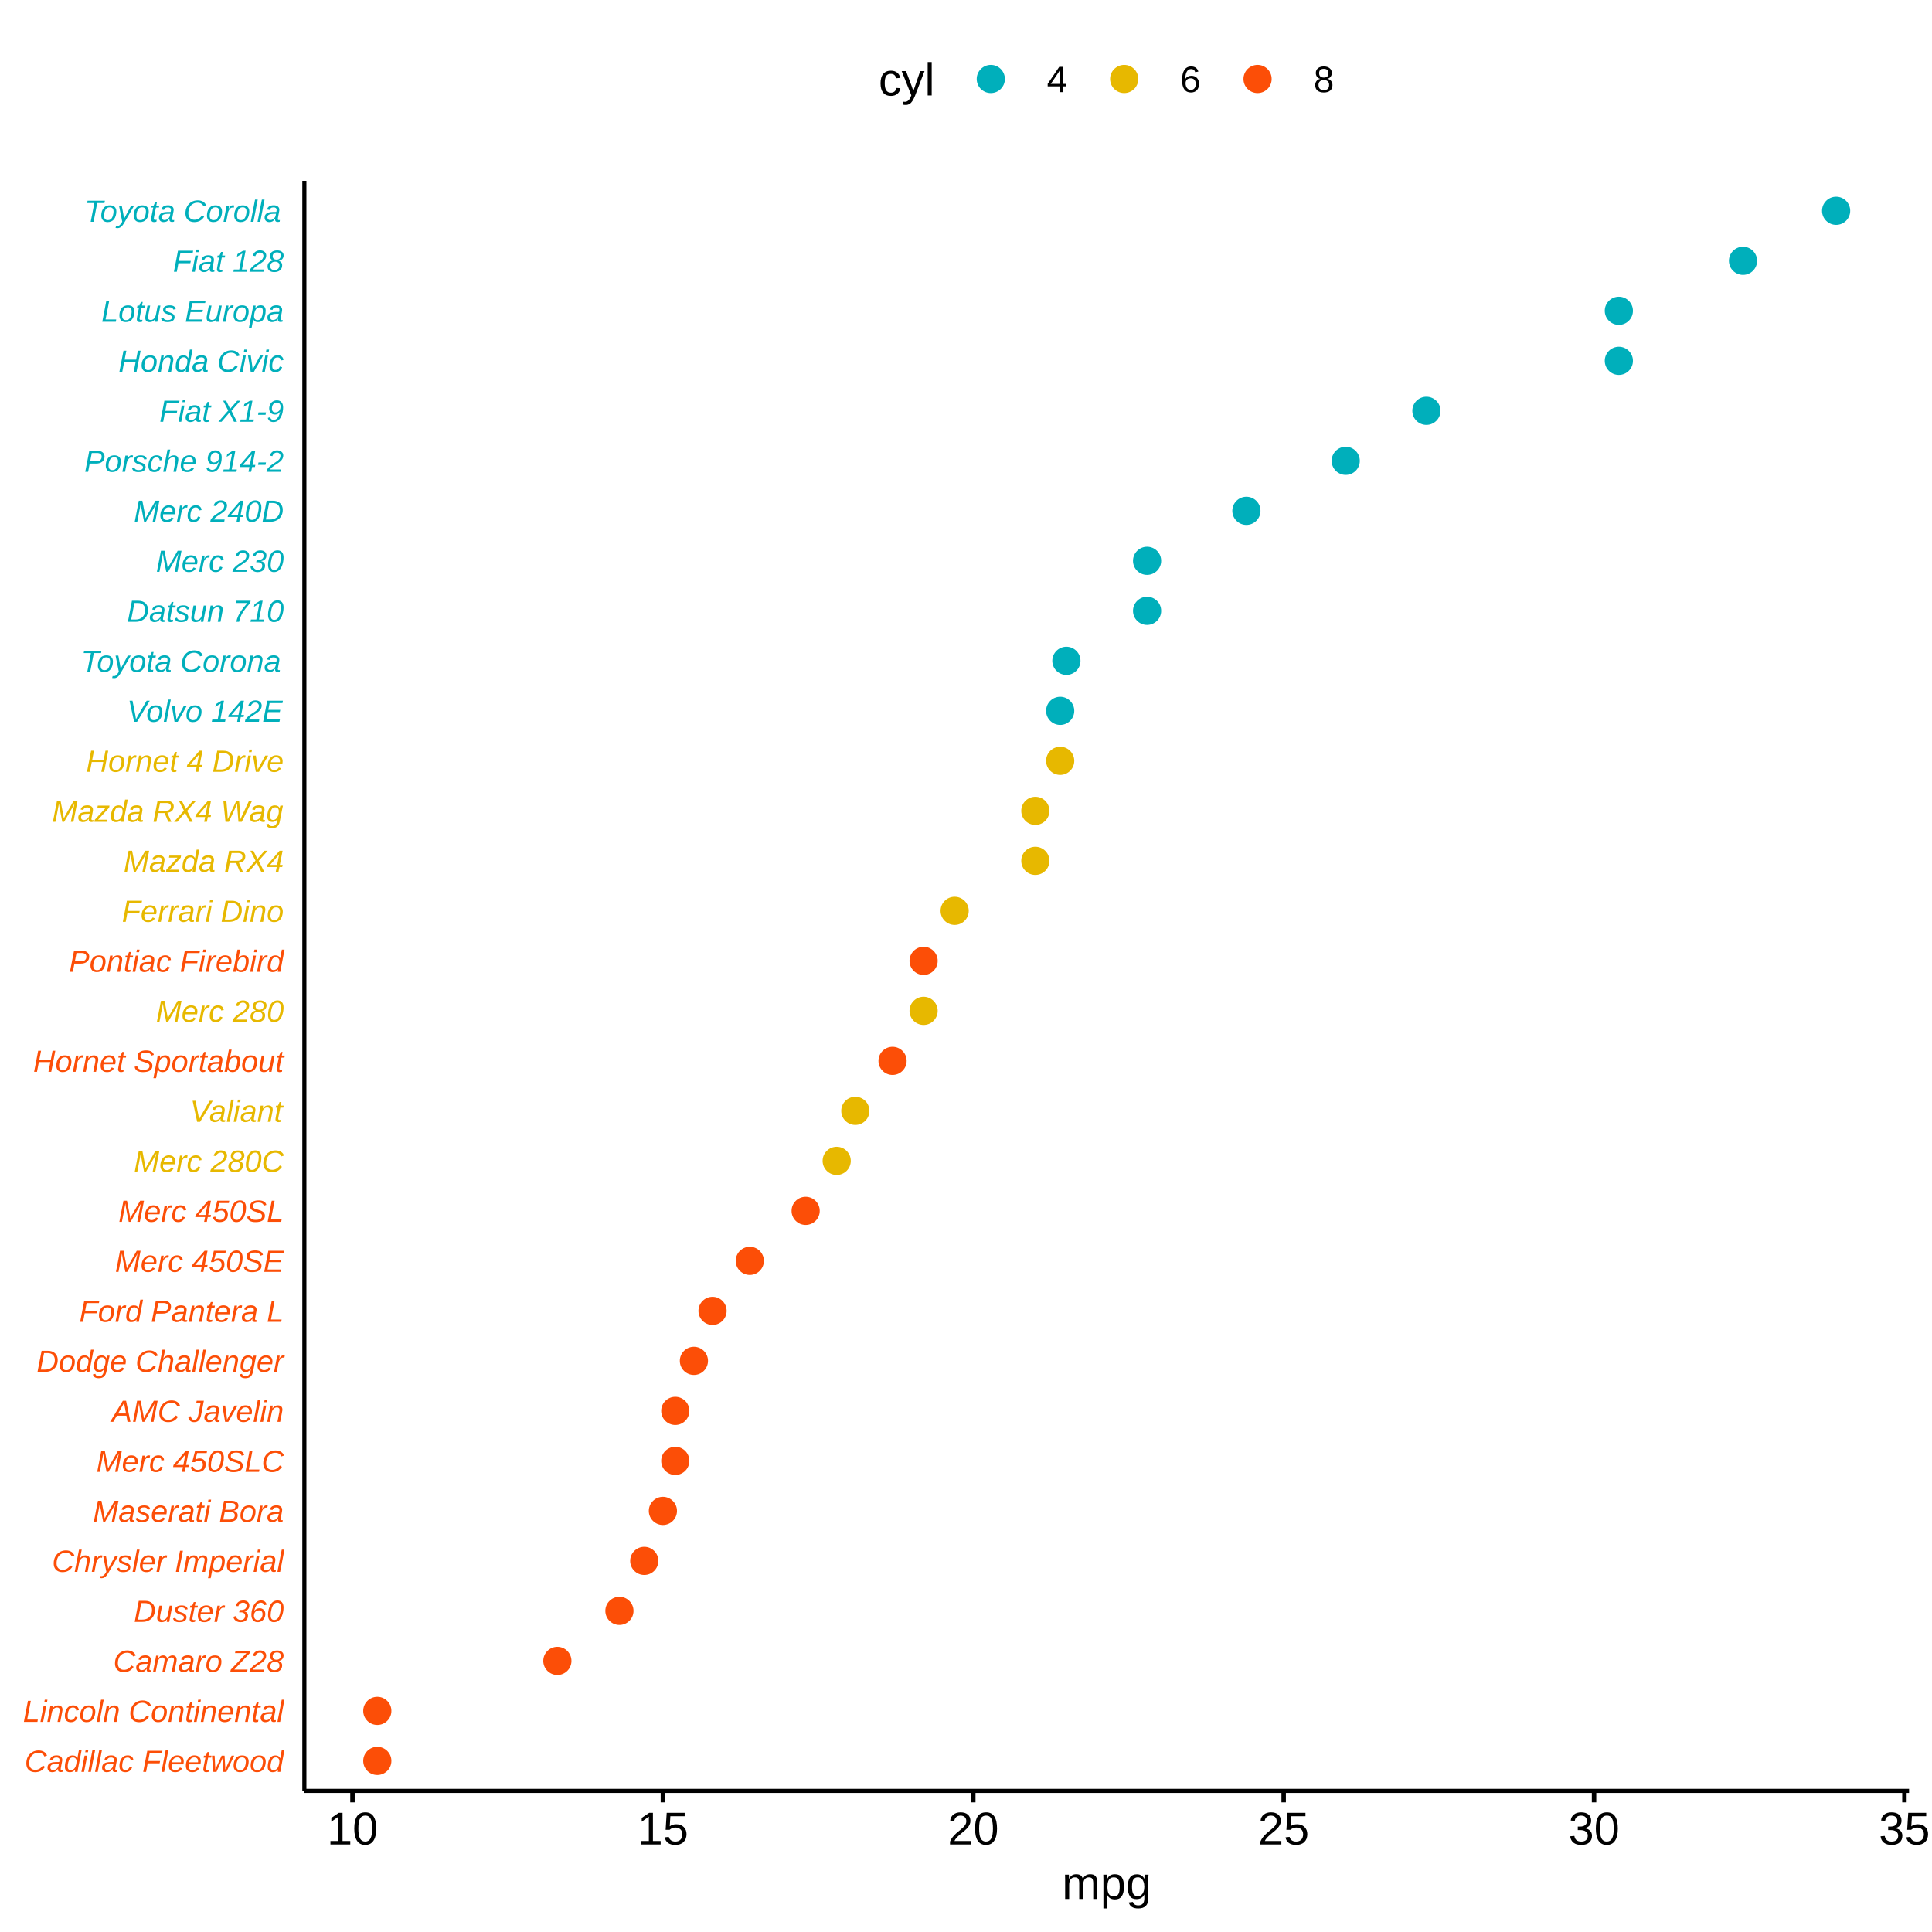
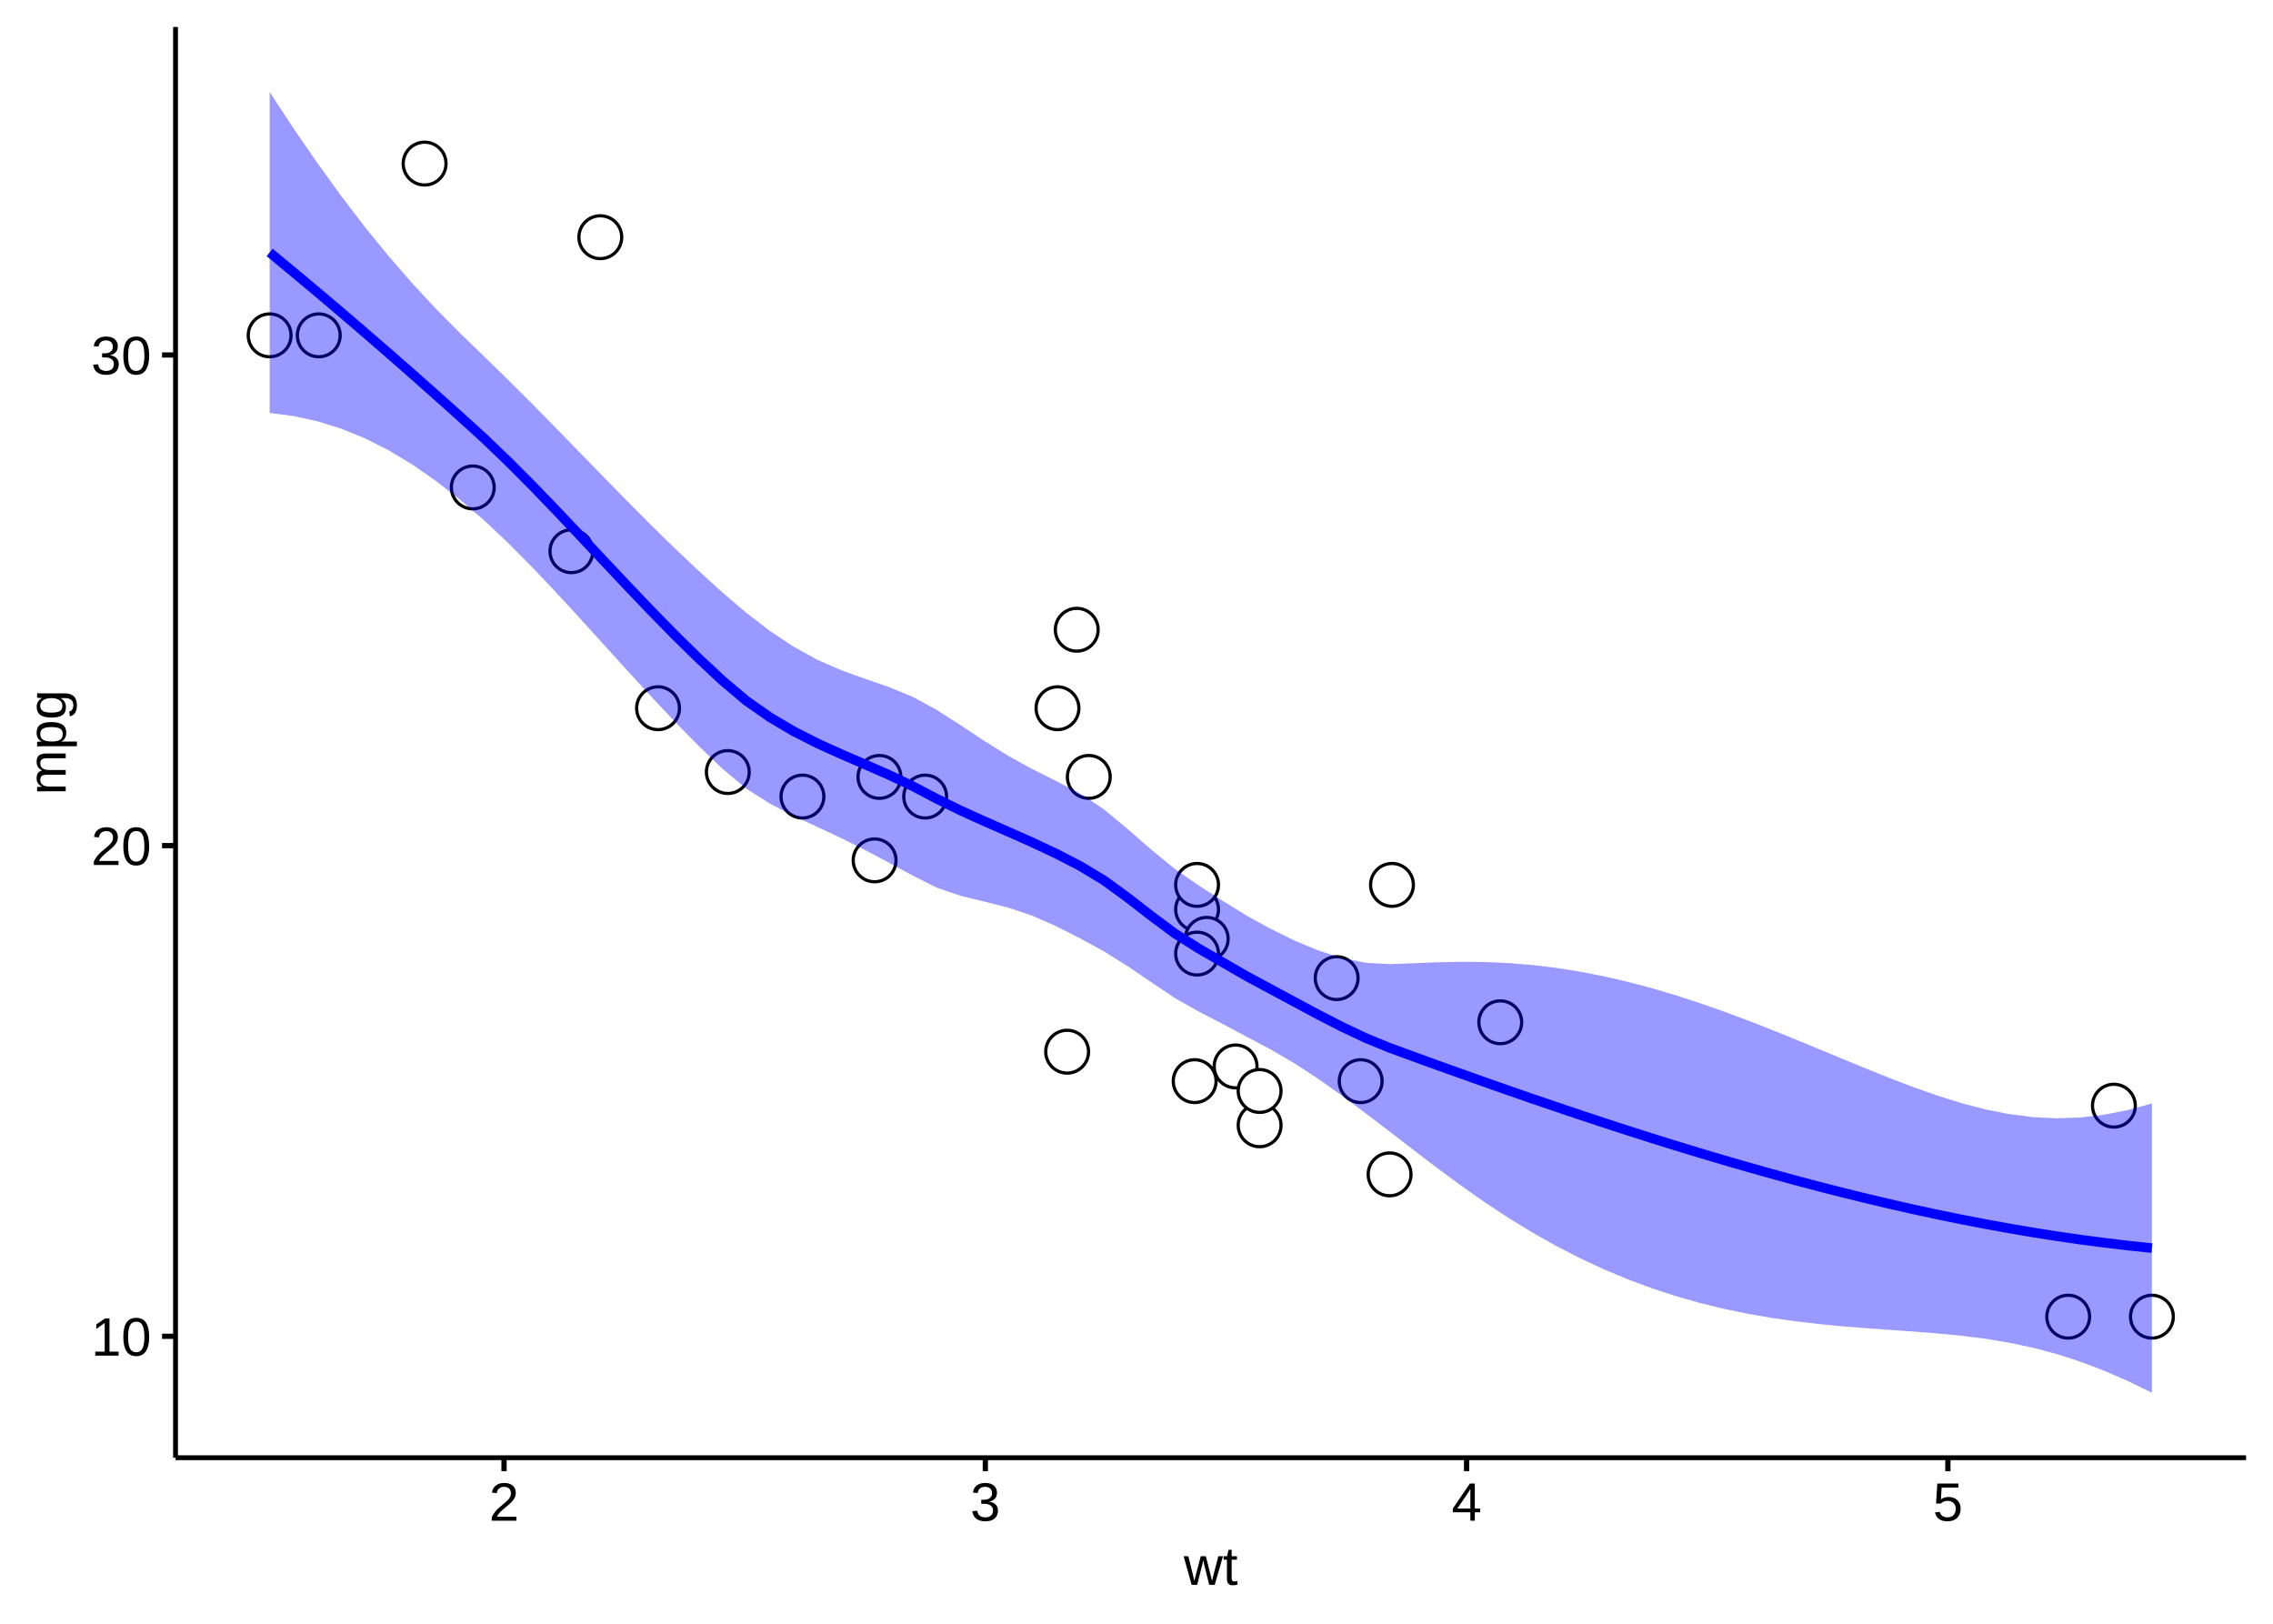
- <svg xmlns="http://www.w3.org/2000/svg" viewBox="0 0 504.00 504.00">
+ <svg xmlns="http://www.w3.org/2000/svg" viewBox="0 0 504.00 360.00">
  <defs>
    <style type="text/css">
    line, polyline, polygon, path, rect, circle {
      fill: none;
      stroke: #000000;
      stroke-linecap: round;
      stroke-linejoin: round;
      stroke-miterlimit: 10.00;
    }
  </style>
  </defs>
  <rect width="100%" height="100%" style="stroke: none; fill: #FFFFFF;" />
-   <rect x="0.00" y="0.00" width="504.00" height="504.00" style="stroke-width: 1.16; stroke: #FFFFFF; fill: #FFFFFF;" />
+   <rect x="0.00" y="0.00" width="504.00" height="360.00" style="stroke-width: 1.16; stroke: #FFFFFF; fill: #FFFFFF;" />
  <defs>
-     <clipPath id="cpNzkuNDB8NDk4LjAyfDQ2Ny4xOXw0Ny4xNw==">
-       <rect x="79.40" y="47.17" width="418.62" height="420.03" />
+     <clipPath id="cpMzguOTJ8NDk4LjAyfDMyMy4xOXw1Ljk4">
+       <rect x="38.92" y="5.98" width="459.10" height="317.22" />
    </clipPath>
  </defs>
-   <rect x="79.40" y="47.17" width="418.62" height="420.03" style="stroke-width: 1.16; stroke: none; fill: #FFFFFF;" clip-path="url(#cpNzkuNDB8NDk4LjAyfDQ2Ny4xOXw0Ny4xNw==)" />
-   <circle cx="98.43" cy="459.37" r="2.49pt" style="stroke-width: 0.71; stroke: #FC4E07; fill: #FC4E07;" clip-path="url(#cpNzkuNDB8NDk4LjAyfDQ2Ny4xOXw0Ny4xNw==)" />
-   <circle cx="98.43" cy="446.32" r="2.49pt" style="stroke-width: 0.71; stroke: #FC4E07; fill: #FC4E07;" clip-path="url(#cpNzkuNDB8NDk4LjAyfDQ2Ny4xOXw0Ny4xNw==)" />
-   <circle cx="145.40" cy="433.28" r="2.49pt" style="stroke-width: 0.71; stroke: #FC4E07; fill: #FC4E07;" clip-path="url(#cpNzkuNDB8NDk4LjAyfDQ2Ny4xOXw0Ny4xNw==)" />
-   <circle cx="161.59" cy="420.23" r="2.49pt" style="stroke-width: 0.71; stroke: #FC4E07; fill: #FC4E07;" clip-path="url(#cpNzkuNDB8NDk4LjAyfDQ2Ny4xOXw0Ny4xNw==)" />
-   <circle cx="168.07" cy="407.19" r="2.49pt" style="stroke-width: 0.71; stroke: #FC4E07; fill: #FC4E07;" clip-path="url(#cpNzkuNDB8NDk4LjAyfDQ2Ny4xOXw0Ny4xNw==)" />
-   <circle cx="172.93" cy="394.15" r="2.49pt" style="stroke-width: 0.71; stroke: #FC4E07; fill: #FC4E07;" clip-path="url(#cpNzkuNDB8NDk4LjAyfDQ2Ny4xOXw0Ny4xNw==)" />
-   <circle cx="176.16" cy="381.10" r="2.49pt" style="stroke-width: 0.71; stroke: #FC4E07; fill: #FC4E07;" clip-path="url(#cpNzkuNDB8NDk4LjAyfDQ2Ny4xOXw0Ny4xNw==)" />
-   <circle cx="176.16" cy="368.06" r="2.49pt" style="stroke-width: 0.71; stroke: #FC4E07; fill: #FC4E07;" clip-path="url(#cpNzkuNDB8NDk4LjAyfDQ2Ny4xOXw0Ny4xNw==)" />
-   <circle cx="181.02" cy="355.01" r="2.49pt" style="stroke-width: 0.71; stroke: #FC4E07; fill: #FC4E07;" clip-path="url(#cpNzkuNDB8NDk4LjAyfDQ2Ny4xOXw0Ny4xNw==)" />
-   <circle cx="185.88" cy="341.97" r="2.49pt" style="stroke-width: 0.71; stroke: #FC4E07; fill: #FC4E07;" clip-path="url(#cpNzkuNDB8NDk4LjAyfDQ2Ny4xOXw0Ny4xNw==)" />
-   <circle cx="195.60" cy="328.92" r="2.49pt" style="stroke-width: 0.71; stroke: #FC4E07; fill: #FC4E07;" clip-path="url(#cpNzkuNDB8NDk4LjAyfDQ2Ny4xOXw0Ny4xNw==)" />
-   <circle cx="210.17" cy="315.88" r="2.49pt" style="stroke-width: 0.71; stroke: #FC4E07; fill: #FC4E07;" clip-path="url(#cpNzkuNDB8NDk4LjAyfDQ2Ny4xOXw0Ny4xNw==)" />
-   <circle cx="218.27" cy="302.84" r="2.49pt" style="stroke-width: 0.71; stroke: #E7B800; fill: #E7B800;" clip-path="url(#cpNzkuNDB8NDk4LjAyfDQ2Ny4xOXw0Ny4xNw==)" />
-   <circle cx="223.13" cy="289.79" r="2.49pt" style="stroke-width: 0.71; stroke: #E7B800; fill: #E7B800;" clip-path="url(#cpNzkuNDB8NDk4LjAyfDQ2Ny4xOXw0Ny4xNw==)" />
-   <circle cx="232.84" cy="276.75" r="2.49pt" style="stroke-width: 0.71; stroke: #FC4E07; fill: #FC4E07;" clip-path="url(#cpNzkuNDB8NDk4LjAyfDQ2Ny4xOXw0Ny4xNw==)" />
-   <circle cx="240.94" cy="263.70" r="2.49pt" style="stroke-width: 0.71; stroke: #E7B800; fill: #E7B800;" clip-path="url(#cpNzkuNDB8NDk4LjAyfDQ2Ny4xOXw0Ny4xNw==)" />
-   <circle cx="240.94" cy="250.66" r="2.49pt" style="stroke-width: 0.71; stroke: #FC4E07; fill: #FC4E07;" clip-path="url(#cpNzkuNDB8NDk4LjAyfDQ2Ny4xOXw0Ny4xNw==)" />
-   <circle cx="249.04" cy="237.61" r="2.49pt" style="stroke-width: 0.71; stroke: #E7B800; fill: #E7B800;" clip-path="url(#cpNzkuNDB8NDk4LjAyfDQ2Ny4xOXw0Ny4xNw==)" />
-   <circle cx="270.09" cy="224.57" r="2.49pt" style="stroke-width: 0.71; stroke: #E7B800; fill: #E7B800;" clip-path="url(#cpNzkuNDB8NDk4LjAyfDQ2Ny4xOXw0Ny4xNw==)" />
-   <circle cx="270.09" cy="211.53" r="2.49pt" style="stroke-width: 0.71; stroke: #E7B800; fill: #E7B800;" clip-path="url(#cpNzkuNDB8NDk4LjAyfDQ2Ny4xOXw0Ny4xNw==)" />
-   <circle cx="276.57" cy="198.48" r="2.49pt" style="stroke-width: 0.71; stroke: #E7B800; fill: #E7B800;" clip-path="url(#cpNzkuNDB8NDk4LjAyfDQ2Ny4xOXw0Ny4xNw==)" />
-   <circle cx="276.57" cy="185.44" r="2.49pt" style="stroke-width: 0.71; stroke: #00AFBB; fill: #00AFBB;" clip-path="url(#cpNzkuNDB8NDk4LjAyfDQ2Ny4xOXw0Ny4xNw==)" />
-   <circle cx="278.19" cy="172.39" r="2.49pt" style="stroke-width: 0.71; stroke: #00AFBB; fill: #00AFBB;" clip-path="url(#cpNzkuNDB8NDk4LjAyfDQ2Ny4xOXw0Ny4xNw==)" />
-   <circle cx="299.24" cy="159.35" r="2.49pt" style="stroke-width: 0.71; stroke: #00AFBB; fill: #00AFBB;" clip-path="url(#cpNzkuNDB8NDk4LjAyfDQ2Ny4xOXw0Ny4xNw==)" />
-   <circle cx="299.24" cy="146.30" r="2.49pt" style="stroke-width: 0.71; stroke: #00AFBB; fill: #00AFBB;" clip-path="url(#cpNzkuNDB8NDk4LjAyfDQ2Ny4xOXw0Ny4xNw==)" />
-   <circle cx="325.15" cy="133.26" r="2.49pt" style="stroke-width: 0.71; stroke: #00AFBB; fill: #00AFBB;" clip-path="url(#cpNzkuNDB8NDk4LjAyfDQ2Ny4xOXw0Ny4xNw==)" />
-   <circle cx="351.06" cy="120.22" r="2.49pt" style="stroke-width: 0.71; stroke: #00AFBB; fill: #00AFBB;" clip-path="url(#cpNzkuNDB8NDk4LjAyfDQ2Ny4xOXw0Ny4xNw==)" />
-   <circle cx="372.11" cy="107.17" r="2.49pt" style="stroke-width: 0.71; stroke: #00AFBB; fill: #00AFBB;" clip-path="url(#cpNzkuNDB8NDk4LjAyfDQ2Ny4xOXw0Ny4xNw==)" />
-   <circle cx="422.31" cy="94.13" r="2.49pt" style="stroke-width: 0.71; stroke: #00AFBB; fill: #00AFBB;" clip-path="url(#cpNzkuNDB8NDk4LjAyfDQ2Ny4xOXw0Ny4xNw==)" />
-   <circle cx="422.31" cy="81.08" r="2.49pt" style="stroke-width: 0.71; stroke: #00AFBB; fill: #00AFBB;" clip-path="url(#cpNzkuNDB8NDk4LjAyfDQ2Ny4xOXw0Ny4xNw==)" />
-   <circle cx="454.70" cy="68.04" r="2.49pt" style="stroke-width: 0.71; stroke: #00AFBB; fill: #00AFBB;" clip-path="url(#cpNzkuNDB8NDk4LjAyfDQ2Ny4xOXw0Ny4xNw==)" />
-   <circle cx="478.99" cy="54.99" r="2.49pt" style="stroke-width: 0.71; stroke: #00AFBB; fill: #00AFBB;" clip-path="url(#cpNzkuNDB8NDk4LjAyfDQ2Ny4xOXw0Ny4xNw==)" />
+   <rect x="38.92" y="5.98" width="459.10" height="317.22" style="stroke-width: 1.16; stroke: none; fill: #FFFFFF;" clip-path="url(#cpMzguOTJ8NDk4LjAyfDMyMy4xOXw1Ljk4)" />
+   <circle cx="177.93" cy="176.61" r="3.56pt" style="stroke-width: 0.71; fill: #FFFFFF;" clip-path="url(#cpMzguOTJ8NDk4LjAyfDMyMy4xOXw1Ljk4)" />
+   <circle cx="205.14" cy="176.61" r="3.56pt" style="stroke-width: 0.71; fill: #FFFFFF;" clip-path="url(#cpMzguOTJ8NDk4LjAyfDMyMy4xOXw1Ljk4)" />
+   <circle cx="145.91" cy="157.02" r="3.56pt" style="stroke-width: 0.71; fill: #FFFFFF;" clip-path="url(#cpMzguOTJ8NDk4LjAyfDMyMy4xOXw1Ljk4)" />
+   <circle cx="241.42" cy="172.25" r="3.56pt" style="stroke-width: 0.71; fill: #FFFFFF;" clip-path="url(#cpMzguOTJ8NDk4LjAyfDMyMy4xOXw1Ljk4)" />
+   <circle cx="265.43" cy="201.63" r="3.56pt" style="stroke-width: 0.71; fill: #FFFFFF;" clip-path="url(#cpMzguOTJ8NDk4LjAyfDMyMy4xOXw1Ljk4)" />
+   <circle cx="267.57" cy="208.15" r="3.56pt" style="stroke-width: 0.71; fill: #FFFFFF;" clip-path="url(#cpMzguOTJ8NDk4LjAyfDMyMy4xOXw1Ljk4)" />
+   <circle cx="279.30" cy="249.49" r="3.56pt" style="stroke-width: 0.71; fill: #FFFFFF;" clip-path="url(#cpMzguOTJ8NDk4LjAyfDMyMy4xOXw1Ljk4)" />
+   <circle cx="238.75" cy="139.62" r="3.56pt" style="stroke-width: 0.71; fill: #FFFFFF;" clip-path="url(#cpMzguOTJ8NDk4LjAyfDMyMy4xOXw1Ljk4)" />
+   <circle cx="234.48" cy="157.02" r="3.56pt" style="stroke-width: 0.71; fill: #FFFFFF;" clip-path="url(#cpMzguOTJ8NDk4LjAyfDMyMy4xOXw1Ljk4)" />
+   <circle cx="265.43" cy="196.19" r="3.56pt" style="stroke-width: 0.71; fill: #FFFFFF;" clip-path="url(#cpMzguOTJ8NDk4LjAyfDMyMy4xOXw1Ljk4)" />
+   <circle cx="265.43" cy="211.42" r="3.56pt" style="stroke-width: 0.71; fill: #FFFFFF;" clip-path="url(#cpMzguOTJ8NDk4LjAyfDMyMy4xOXw1Ljk4)" />
+   <circle cx="332.66" cy="226.65" r="3.56pt" style="stroke-width: 0.71; fill: #FFFFFF;" clip-path="url(#cpMzguOTJ8NDk4LjAyfDMyMy4xOXw1Ljk4)" />
+   <circle cx="296.38" cy="216.86" r="3.56pt" style="stroke-width: 0.71; fill: #FFFFFF;" clip-path="url(#cpMzguOTJ8NDk4LjAyfDMyMy4xOXw1Ljk4)" />
+   <circle cx="301.71" cy="239.70" r="3.56pt" style="stroke-width: 0.71; fill: #FFFFFF;" clip-path="url(#cpMzguOTJ8NDk4LjAyfDMyMy4xOXw1Ljk4)" />
+   <circle cx="458.59" cy="291.92" r="3.56pt" style="stroke-width: 0.71; fill: #FFFFFF;" clip-path="url(#cpMzguOTJ8NDk4LjAyfDMyMy4xOXw1Ljk4)" />
+   <circle cx="477.15" cy="291.92" r="3.56pt" style="stroke-width: 0.71; fill: #FFFFFF;" clip-path="url(#cpMzguOTJ8NDk4LjAyfDMyMy4xOXw1Ljk4)" />
+   <circle cx="468.72" cy="245.14" r="3.56pt" style="stroke-width: 0.71; fill: #FFFFFF;" clip-path="url(#cpMzguOTJ8NDk4LjAyfDMyMy4xOXw1Ljk4)" />
+   <circle cx="133.11" cy="52.59" r="3.56pt" style="stroke-width: 0.71; fill: #FFFFFF;" clip-path="url(#cpMzguOTJ8NDk4LjAyfDMyMy4xOXw1Ljk4)" />
+   <circle cx="70.68" cy="74.35" r="3.56pt" style="stroke-width: 0.71; fill: #FFFFFF;" clip-path="url(#cpMzguOTJ8NDk4LjAyfDMyMy4xOXw1Ljk4)" />
+   <circle cx="94.15" cy="36.27" r="3.56pt" style="stroke-width: 0.71; fill: #FFFFFF;" clip-path="url(#cpMzguOTJ8NDk4LjAyfDMyMy4xOXw1Ljk4)" />
+   <circle cx="161.38" cy="171.17" r="3.56pt" style="stroke-width: 0.71; fill: #FFFFFF;" clip-path="url(#cpMzguOTJ8NDk4LjAyfDMyMy4xOXw1Ljk4)" />
+   <circle cx="273.97" cy="236.44" r="3.56pt" style="stroke-width: 0.71; fill: #FFFFFF;" clip-path="url(#cpMzguOTJ8NDk4LjAyfDMyMy4xOXw1Ljk4)" />
+   <circle cx="264.90" cy="239.70" r="3.56pt" style="stroke-width: 0.71; fill: #FFFFFF;" clip-path="url(#cpMzguOTJ8NDk4LjAyfDMyMy4xOXw1Ljk4)" />
+   <circle cx="308.12" cy="260.37" r="3.56pt" style="stroke-width: 0.71; fill: #FFFFFF;" clip-path="url(#cpMzguOTJ8NDk4LjAyfDMyMy4xOXw1Ljk4)" />
+   <circle cx="308.65" cy="196.19" r="3.56pt" style="stroke-width: 0.71; fill: #FFFFFF;" clip-path="url(#cpMzguOTJ8NDk4LjAyfDMyMy4xOXw1Ljk4)" />
+   <circle cx="104.83" cy="108.07" r="3.56pt" style="stroke-width: 0.71; fill: #FFFFFF;" clip-path="url(#cpMzguOTJ8NDk4LjAyfDMyMy4xOXw1Ljk4)" />
+   <circle cx="126.70" cy="122.21" r="3.56pt" style="stroke-width: 0.71; fill: #FFFFFF;" clip-path="url(#cpMzguOTJ8NDk4LjAyfDMyMy4xOXw1Ljk4)" />
+   <circle cx="59.79" cy="74.35" r="3.56pt" style="stroke-width: 0.71; fill: #FFFFFF;" clip-path="url(#cpMzguOTJ8NDk4LjAyfDMyMy4xOXw1Ljk4)" />
+   <circle cx="236.62" cy="233.17" r="3.56pt" style="stroke-width: 0.71; fill: #FFFFFF;" clip-path="url(#cpMzguOTJ8NDk4LjAyfDMyMy4xOXw1Ljk4)" />
+   <circle cx="193.93" cy="190.75" r="3.56pt" style="stroke-width: 0.71; fill: #FFFFFF;" clip-path="url(#cpMzguOTJ8NDk4LjAyfDMyMy4xOXw1Ljk4)" />
+   <circle cx="279.30" cy="241.88" r="3.56pt" style="stroke-width: 0.71; fill: #FFFFFF;" clip-path="url(#cpMzguOTJ8NDk4LjAyfDMyMy4xOXw1Ljk4)" />
+   <circle cx="195.00" cy="172.25" r="3.56pt" style="stroke-width: 0.71; fill: #FFFFFF;" clip-path="url(#cpMzguOTJ8NDk4LjAyfDMyMy4xOXw1Ljk4)" />
+   <polygon points="59.79,20.40 65.07,28.44 70.36,36.12 75.64,43.43 80.92,50.34 86.21,56.83 91.49,62.90 96.77,68.58 102.06,73.92 107.34,79.02 112.62,84.18 117.91,89.45 123.19,94.81 128.47,100.24 133.75,105.67 139.04,111.06 144.32,116.37 149.60,121.54 154.89,126.54 160.17,131.33 165.45,135.84 170.74,139.90 176.02,143.41 181.30,146.31 186.59,148.62 191.87,150.52 197.15,152.34 202.43,154.52 207.72,157.41 213.00,160.79 218.28,164.28 223.57,167.58 228.85,170.49 234.13,173.14 239.42,175.91 244.70,179.38 249.98,183.76 255.27,188.37 260.55,192.69 265.83,196.35 271.11,199.72 276.40,202.99 281.68,205.89 286.96,208.50 292.25,210.71 297.53,212.40 302.81,213.45 308.10,213.76 313.38,213.56 318.66,213.35 323.95,213.24 329.23,213.29 334.51,213.52 339.79,213.95 345.08,214.59 350.36,215.43 355.64,216.46 360.93,217.68 366.21,219.08 371.49,220.64 376.78,222.36 382.06,224.20 387.34,226.17 392.63,228.23 397.91,230.36 403.19,232.54 408.47,234.73 413.76,236.91 419.04,239.03 424.32,241.05 429.61,242.91 434.89,244.57 440.17,245.95 445.46,247.00 450.74,247.68 456.02,247.94 461.31,247.76 466.59,247.14 471.87,246.10 477.15,244.65 477.15,308.78 471.87,306.22 466.59,303.92 461.31,301.91 456.02,300.20 450.74,298.80 445.46,297.68 440.17,296.81 434.89,296.15 429.61,295.64 424.32,295.22 419.04,294.85 413.76,294.47 408.47,294.05 403.19,293.54 397.91,292.92 392.63,292.16 387.34,291.24 382.06,290.14 376.78,288.84 371.49,287.33 366.21,285.60 360.93,283.63 355.64,281.42 350.36,278.96 345.08,276.24 339.79,273.27 334.51,270.04 329.23,266.57 323.95,262.86 318.66,258.96 313.38,254.93 308.10,250.86 302.81,246.83 297.53,242.89 292.25,239.16 286.96,235.71 281.68,232.63 276.40,229.85 271.11,227.02 265.83,224.29 260.55,221.31 255.27,217.77 249.98,214.18 244.70,210.88 239.42,208.00 234.13,205.32 228.85,203.01 223.57,201.23 218.28,199.90 213.00,198.61 207.72,196.81 202.43,194.15 197.15,191.30 191.87,188.49 186.59,185.85 181.30,183.37 176.02,180.91 170.74,178.20 165.45,174.83 160.17,170.42 154.89,165.35 149.60,159.97 144.32,154.36 139.04,148.60 133.75,142.78 128.47,136.96 123.19,131.23 117.91,125.65 112.62,120.33 107.34,115.36 102.06,110.84 96.77,106.72 91.49,103.04 86.21,99.85 80.92,97.18 75.64,95.03 70.36,93.39 65.07,92.24 59.79,91.55 " style="stroke-width: 2.13; stroke: none; fill: #0000FF; fill-opacity: 0.40;" clip-path="url(#cpMzguOTJ8NDk4LjAyfDMyMy4xOXw1Ljk4)" />
+   <polyline points="59.79,55.97 65.07,60.34 70.36,64.76 75.64,69.23 80.92,73.76 86.21,78.34 91.49,82.97 96.77,87.65 102.06,92.38 107.34,97.19 112.62,102.25 117.91,107.55 123.19,113.02 128.47,118.60 133.75,124.22 139.04,129.83 144.32,135.36 149.60,140.76 154.89,145.95 160.17,150.88 165.45,155.34 170.74,159.05 176.02,162.16 181.30,164.84 186.59,167.23 191.87,169.51 197.15,171.82 202.43,174.33 207.72,177.11 213.00,179.70 218.28,182.09 223.57,184.41 228.85,186.75 234.13,189.23 239.42,191.96 244.70,195.13 249.98,198.97 255.27,203.07 260.55,207.00 265.83,210.32 271.11,213.37 276.40,216.42 281.68,219.26 286.96,222.10 292.25,224.93 297.53,227.64 302.81,230.14 308.10,232.31 313.38,234.24 318.66,236.16 323.95,238.05 329.23,239.93 334.51,241.78 339.79,243.61 345.08,245.41 350.36,247.19 355.64,248.94 360.93,250.66 366.21,252.34 371.49,253.99 376.78,255.60 382.06,257.17 387.34,258.70 392.63,260.19 397.91,261.64 403.19,263.04 408.47,264.39 413.76,265.69 419.04,266.94 424.32,268.14 429.61,269.28 434.89,270.36 440.17,271.38 445.46,272.34 450.74,273.24 456.02,274.07 461.31,274.84 466.59,275.53 471.87,276.16 477.15,276.71 " style="stroke-width: 2.13; stroke: #0000FF; stroke-linecap: butt;" clip-path="url(#cpMzguOTJ8NDk4LjAyfDMyMy4xOXw1Ljk4)" />
  <defs>
-     <clipPath id="cpMC4wMHw1MDQuMDB8NTA0LjAwfDAuMDA=">
-       <rect x="0.00" y="0.00" width="504.00" height="504.00" />
+     <clipPath id="cpMC4wMHw1MDQuMDB8MzYwLjAwfDAuMDA=">
+       <rect x="0.00" y="0.00" width="504.00" height="360.00" />
    </clipPath>
  </defs>
-   <polyline points="79.40,467.19 79.40,47.17 " style="stroke-width: 1.07; stroke-linecap: butt;" clip-path="url(#cpMC4wMHw1MDQuMDB8NTA0LjAwfDAuMDA=)" />
-   <g clip-path="url(#cpMC4wMHw1MDQuMDB8NTA0LjAwfDAuMDA=)">
-     <text x="6.43" y="462.23" style="font-size: 8.00px; font-style: italic; fill: #FC4E07; font-family: Arial;" textLength="67.59px" lengthAdjust="spacingAndGlyphs">Cadillac Fleetwood</text>
+   <polyline points="38.92,323.19 38.92,5.98 " style="stroke-width: 1.07; stroke-linecap: butt;" clip-path="url(#cpMC4wMHw1MDQuMDB8MzYwLjAwfDAuMDA=)" />
+   <g clip-path="url(#cpMC4wMHw1MDQuMDB8MzYwLjAwfDAuMDA=)">
+     <text x="20.20" y="300.56" style="font-size: 12.00px; font-family: Arial;" textLength="13.35px" lengthAdjust="spacingAndGlyphs">10</text>
  </g>
-   <g clip-path="url(#cpMC4wMHw1MDQuMDB8NTA0LjAwfDAuMDA=)">
-     <text x="5.98" y="449.19" style="font-size: 8.00px; font-style: italic; fill: #FC4E07; font-family: Arial;" textLength="68.05px" lengthAdjust="spacingAndGlyphs">Lincoln Continental</text>
+   <g clip-path="url(#cpMC4wMHw1MDQuMDB8MzYwLjAwfDAuMDA=)">
+     <text x="20.20" y="191.78" style="font-size: 12.00px; font-family: Arial;" textLength="13.35px" lengthAdjust="spacingAndGlyphs">20</text>
  </g>
-   <g clip-path="url(#cpMC4wMHw1MDQuMDB8NTA0LjAwfDAuMDA=)">
-     <text x="29.56" y="436.14" style="font-size: 8.00px; font-style: italic; fill: #FC4E07; font-family: Arial;" textLength="44.46px" lengthAdjust="spacingAndGlyphs">Camaro Z28</text>
+   <g clip-path="url(#cpMC4wMHw1MDQuMDB8MzYwLjAwfDAuMDA=)">
+     <text x="20.20" y="82.99" style="font-size: 12.00px; font-family: Arial;" textLength="13.35px" lengthAdjust="spacingAndGlyphs">30</text>
  </g>
-   <g clip-path="url(#cpMC4wMHw1MDQuMDB8NTA0LjAwfDAuMDA=)">
-     <text x="34.89" y="423.10" style="font-size: 8.00px; font-style: italic; fill: #FC4E07; font-family: Arial;" textLength="39.13px" lengthAdjust="spacingAndGlyphs">Duster 360</text>
+   <polyline points="35.93,296.27 38.92,296.27 " style="stroke-width: 1.16; stroke-linecap: butt;" clip-path="url(#cpMC4wMHw1MDQuMDB8MzYwLjAwfDAuMDA=)" />
+   <polyline points="35.93,187.48 38.92,187.48 " style="stroke-width: 1.16; stroke-linecap: butt;" clip-path="url(#cpMC4wMHw1MDQuMDB8MzYwLjAwfDAuMDA=)" />
+   <polyline points="35.93,78.70 38.92,78.70 " style="stroke-width: 1.16; stroke-linecap: butt;" clip-path="url(#cpMC4wMHw1MDQuMDB8MzYwLjAwfDAuMDA=)" />
+   <polyline points="38.92,323.19 498.02,323.19 " style="stroke-width: 1.07; stroke-linecap: butt;" clip-path="url(#cpMC4wMHw1MDQuMDB8MzYwLjAwfDAuMDA=)" />
+   <polyline points="111.76,326.18 111.76,323.19 " style="stroke-width: 1.16; stroke-linecap: butt;" clip-path="url(#cpMC4wMHw1MDQuMDB8MzYwLjAwfDAuMDA=)" />
+   <polyline points="218.48,326.18 218.48,323.19 " style="stroke-width: 1.16; stroke-linecap: butt;" clip-path="url(#cpMC4wMHw1MDQuMDB8MzYwLjAwfDAuMDA=)" />
+   <polyline points="325.19,326.18 325.19,323.19 " style="stroke-width: 1.16; stroke-linecap: butt;" clip-path="url(#cpMC4wMHw1MDQuMDB8MzYwLjAwfDAuMDA=)" />
+   <polyline points="431.91,326.18 431.91,323.19 " style="stroke-width: 1.16; stroke-linecap: butt;" clip-path="url(#cpMC4wMHw1MDQuMDB8MzYwLjAwfDAuMDA=)" />
+   <g clip-path="url(#cpMC4wMHw1MDQuMDB8MzYwLjAwfDAuMDA=)">
+     <text x="108.43" y="337.16" style="font-size: 12.00px; font-family: Arial;" textLength="6.67px" lengthAdjust="spacingAndGlyphs">2</text>
  </g>
-   <g clip-path="url(#cpMC4wMHw1MDQuMDB8NTA0LjAwfDAuMDA=)">
-     <text x="13.57" y="410.05" style="font-size: 8.00px; font-style: italic; fill: #FC4E07; font-family: Arial;" textLength="60.46px" lengthAdjust="spacingAndGlyphs">Chrysler Imperial</text>
+   <g clip-path="url(#cpMC4wMHw1MDQuMDB8MzYwLjAwfDAuMDA=)">
+     <text x="215.14" y="337.16" style="font-size: 12.00px; font-family: Arial;" textLength="6.67px" lengthAdjust="spacingAndGlyphs">3</text>
  </g>
-   <g clip-path="url(#cpMC4wMHw1MDQuMDB8NTA0LjAwfDAuMDA=)">
-     <text x="24.23" y="397.01" style="font-size: 8.00px; font-style: italic; fill: #FC4E07; font-family: Arial;" textLength="49.80px" lengthAdjust="spacingAndGlyphs">Maserati Bora</text>
+   <g clip-path="url(#cpMC4wMHw1MDQuMDB8MzYwLjAwfDAuMDA=)">
+     <text x="321.86" y="337.16" style="font-size: 12.00px; font-family: Arial;" textLength="6.67px" lengthAdjust="spacingAndGlyphs">4</text>
  </g>
-   <g clip-path="url(#cpMC4wMHw1MDQuMDB8NTA0LjAwfDAuMDA=)">
-     <text x="25.11" y="383.97" style="font-size: 8.00px; font-style: italic; fill: #FC4E07; font-family: Arial;" textLength="48.91px" lengthAdjust="spacingAndGlyphs">Merc 450SLC</text>
+   <g clip-path="url(#cpMC4wMHw1MDQuMDB8MzYwLjAwfDAuMDA=)">
+     <text x="428.57" y="337.16" style="font-size: 12.00px; font-family: Arial;" textLength="6.67px" lengthAdjust="spacingAndGlyphs">5</text>
  </g>
-   <g clip-path="url(#cpMC4wMHw1MDQuMDB8NTA0LjAwfDAuMDA=)">
-     <text x="29.12" y="370.92" style="font-size: 8.00px; font-style: italic; fill: #FC4E07; font-family: Arial;" textLength="44.90px" lengthAdjust="spacingAndGlyphs">AMC Javelin</text>
+   <g clip-path="url(#cpMC4wMHw1MDQuMDB8MzYwLjAwfDAuMDA=)">
+     <text x="262.47" y="351.38" style="font-size: 12.00px; font-family: Arial;" textLength="12.00px" lengthAdjust="spacingAndGlyphs">wt</text>
  </g>
-   <g clip-path="url(#cpMC4wMHw1MDQuMDB8NTA0LjAwfDAuMDA=)">
-     <text x="9.54" y="357.88" style="font-size: 8.00px; font-style: italic; fill: #FC4E07; font-family: Arial;" textLength="64.49px" lengthAdjust="spacingAndGlyphs">Dodge Challenger</text>
-   </g>
-   <g clip-path="url(#cpMC4wMHw1MDQuMDB8NTA0LjAwfDAuMDA=)">
-     <text x="20.66" y="344.83" style="font-size: 8.00px; font-style: italic; fill: #FC4E07; font-family: Arial;" textLength="53.36px" lengthAdjust="spacingAndGlyphs">Ford Pantera L</text>
-   </g>
-   <g clip-path="url(#cpMC4wMHw1MDQuMDB8NTA0LjAwfDAuMDA=)">
-     <text x="30.00" y="331.79" style="font-size: 8.00px; font-style: italic; fill: #FC4E07; font-family: Arial;" textLength="44.02px" lengthAdjust="spacingAndGlyphs">Merc 450SE</text>
-   </g>
-   <g clip-path="url(#cpMC4wMHw1MDQuMDB8NTA0LjAwfDAuMDA=)">
-     <text x="30.89" y="318.74" style="font-size: 8.00px; font-style: italic; fill: #FC4E07; font-family: Arial;" textLength="43.13px" lengthAdjust="spacingAndGlyphs">Merc 450SL</text>
-   </g>
-   <g clip-path="url(#cpMC4wMHw1MDQuMDB8NTA0LjAwfDAuMDA=)">
-     <text x="34.90" y="305.70" style="font-size: 8.00px; font-style: italic; fill: #E7B800; font-family: Arial;" textLength="39.12px" lengthAdjust="spacingAndGlyphs">Merc 280C</text>
-   </g>
-   <g clip-path="url(#cpMC4wMHw1MDQuMDB8NTA0LjAwfDAuMDA=)">
-     <text x="49.56" y="292.66" style="font-size: 8.00px; font-style: italic; fill: #E7B800; font-family: Arial;" textLength="24.46px" lengthAdjust="spacingAndGlyphs">Valiant</text>
-   </g>
-   <g clip-path="url(#cpMC4wMHw1MDQuMDB8NTA0LjAwfDAuMDA=)">
-     <text x="8.65" y="279.61" style="font-size: 8.00px; font-style: italic; fill: #FC4E07; font-family: Arial;" textLength="65.38px" lengthAdjust="spacingAndGlyphs">Hornet Sportabout</text>
-   </g>
-   <g clip-path="url(#cpMC4wMHw1MDQuMDB8NTA0LjAwfDAuMDA=)">
-     <text x="40.68" y="266.57" style="font-size: 8.00px; font-style: italic; fill: #E7B800; font-family: Arial;" textLength="33.35px" lengthAdjust="spacingAndGlyphs">Merc 280</text>
-   </g>
-   <g clip-path="url(#cpMC4wMHw1MDQuMDB8NTA0LjAwfDAuMDA=)">
-     <text x="18.00" y="253.52" style="font-size: 8.00px; font-style: italic; fill: #FC4E07; font-family: Arial;" textLength="56.02px" lengthAdjust="spacingAndGlyphs">Pontiac Firebird</text>
-   </g>
-   <g clip-path="url(#cpMC4wMHw1MDQuMDB8NTA0LjAwfDAuMDA=)">
-     <text x="31.79" y="240.48" style="font-size: 8.00px; font-style: italic; fill: #E7B800; font-family: Arial;" textLength="42.23px" lengthAdjust="spacingAndGlyphs">Ferrari Dino</text>
-   </g>
-   <g clip-path="url(#cpMC4wMHw1MDQuMDB8NTA0LjAwfDAuMDA=)">
-     <text x="32.23" y="227.43" style="font-size: 8.00px; font-style: italic; fill: #E7B800; font-family: Arial;" textLength="41.80px" lengthAdjust="spacingAndGlyphs">Mazda RX4</text>
-   </g>
-   <g clip-path="url(#cpMC4wMHw1MDQuMDB8NTA0LjAwfDAuMDA=)">
-     <text x="13.56" y="214.39" style="font-size: 8.00px; font-style: italic; fill: #E7B800; font-family: Arial;" textLength="60.47px" lengthAdjust="spacingAndGlyphs">Mazda RX4 Wag</text>
-   </g>
-   <g clip-path="url(#cpMC4wMHw1MDQuMDB8NTA0LjAwfDAuMDA=)">
-     <text x="22.45" y="201.34" style="font-size: 8.00px; font-style: italic; fill: #E7B800; font-family: Arial;" textLength="51.57px" lengthAdjust="spacingAndGlyphs">Hornet 4 Drive</text>
-   </g>
-   <g clip-path="url(#cpMC4wMHw1MDQuMDB8NTA0LjAwfDAuMDA=)">
-     <text x="33.11" y="188.30" style="font-size: 8.00px; font-style: italic; fill: #00AFBB; font-family: Arial;" textLength="40.92px" lengthAdjust="spacingAndGlyphs">Volvo 142E</text>
-   </g>
-   <g clip-path="url(#cpMC4wMHw1MDQuMDB8NTA0LjAwfDAuMDA=)">
-     <text x="21.11" y="175.26" style="font-size: 8.00px; font-style: italic; fill: #00AFBB; font-family: Arial;" textLength="52.92px" lengthAdjust="spacingAndGlyphs">Toyota Corona</text>
-   </g>
-   <g clip-path="url(#cpMC4wMHw1MDQuMDB8NTA0LjAwfDAuMDA=)">
-     <text x="33.11" y="162.21" style="font-size: 8.00px; font-style: italic; fill: #00AFBB; font-family: Arial;" textLength="40.92px" lengthAdjust="spacingAndGlyphs">Datsun 710</text>
-   </g>
-   <g clip-path="url(#cpMC4wMHw1MDQuMDB8NTA0LjAwfDAuMDA=)">
-     <text x="40.68" y="149.17" style="font-size: 8.00px; font-style: italic; fill: #00AFBB; font-family: Arial;" textLength="33.35px" lengthAdjust="spacingAndGlyphs">Merc 230</text>
-   </g>
-   <g clip-path="url(#cpMC4wMHw1MDQuMDB8NTA0LjAwfDAuMDA=)">
-     <text x="34.90" y="136.12" style="font-size: 8.00px; font-style: italic; fill: #00AFBB; font-family: Arial;" textLength="39.12px" lengthAdjust="spacingAndGlyphs">Merc 240D</text>
-   </g>
-   <g clip-path="url(#cpMC4wMHw1MDQuMDB8NTA0LjAwfDAuMDA=)">
-     <text x="21.99" y="123.08" style="font-size: 8.00px; font-style: italic; fill: #00AFBB; font-family: Arial;" textLength="52.03px" lengthAdjust="spacingAndGlyphs">Porsche 914-2</text>
-   </g>
-   <g clip-path="url(#cpMC4wMHw1MDQuMDB8NTA0LjAwfDAuMDA=)">
-     <text x="41.57" y="110.03" style="font-size: 8.00px; font-style: italic; fill: #00AFBB; font-family: Arial;" textLength="32.46px" lengthAdjust="spacingAndGlyphs">Fiat X1-9</text>
-   </g>
-   <g clip-path="url(#cpMC4wMHw1MDQuMDB8NTA0LjAwfDAuMDA=)">
-     <text x="30.90" y="96.99" style="font-size: 8.00px; font-style: italic; fill: #00AFBB; font-family: Arial;" textLength="43.13px" lengthAdjust="spacingAndGlyphs">Honda Civic</text>
-   </g>
-   <g clip-path="url(#cpMC4wMHw1MDQuMDB8NTA0LjAwfDAuMDA=)">
-     <text x="26.43" y="83.95" style="font-size: 8.00px; font-style: italic; fill: #00AFBB; font-family: Arial;" textLength="47.59px" lengthAdjust="spacingAndGlyphs">Lotus Europa</text>
-   </g>
-   <g clip-path="url(#cpMC4wMHw1MDQuMDB8NTA0LjAwfDAuMDA=)">
-     <text x="45.12" y="70.90" style="font-size: 8.00px; font-style: italic; fill: #00AFBB; font-family: Arial;" textLength="28.91px" lengthAdjust="spacingAndGlyphs">Fiat 128</text>
-   </g>
-   <g clip-path="url(#cpMC4wMHw1MDQuMDB8NTA0LjAwfDAuMDA=)">
-     <text x="22.00" y="57.86" style="font-size: 8.00px; font-style: italic; fill: #00AFBB; font-family: Arial;" textLength="52.02px" lengthAdjust="spacingAndGlyphs">Toyota Corolla</text>
-   </g>
-   <polyline points="79.40,467.19 498.02,467.19 " style="stroke-width: 1.07; stroke-linecap: butt;" clip-path="url(#cpMC4wMHw1MDQuMDB8NTA0LjAwfDAuMDA=)" />
-   <polyline points="91.95,470.18 91.95,467.19 " style="stroke-width: 1.16; stroke-linecap: butt;" clip-path="url(#cpMC4wMHw1MDQuMDB8NTA0LjAwfDAuMDA=)" />
-   <polyline points="172.93,470.18 172.93,467.19 " style="stroke-width: 1.16; stroke-linecap: butt;" clip-path="url(#cpMC4wMHw1MDQuMDB8NTA0LjAwfDAuMDA=)" />
-   <polyline points="253.90,470.18 253.90,467.19 " style="stroke-width: 1.16; stroke-linecap: butt;" clip-path="url(#cpMC4wMHw1MDQuMDB8NTA0LjAwfDAuMDA=)" />
-   <polyline points="334.87,470.18 334.87,467.19 " style="stroke-width: 1.16; stroke-linecap: butt;" clip-path="url(#cpMC4wMHw1MDQuMDB8NTA0LjAwfDAuMDA=)" />
-   <polyline points="415.84,470.18 415.84,467.19 " style="stroke-width: 1.16; stroke-linecap: butt;" clip-path="url(#cpMC4wMHw1MDQuMDB8NTA0LjAwfDAuMDA=)" />
-   <polyline points="496.81,470.18 496.81,467.19 " style="stroke-width: 1.16; stroke-linecap: butt;" clip-path="url(#cpMC4wMHw1MDQuMDB8NTA0LjAwfDAuMDA=)" />
-   <g clip-path="url(#cpMC4wMHw1MDQuMDB8NTA0LjAwfDAuMDA=)">
-     <text x="85.28" y="481.16" style="font-size: 12.00px; font-family: Arial;" textLength="13.35px" lengthAdjust="spacingAndGlyphs">10</text>
-   </g>
-   <g clip-path="url(#cpMC4wMHw1MDQuMDB8NTA0LjAwfDAuMDA=)">
-     <text x="166.25" y="481.16" style="font-size: 12.00px; font-family: Arial;" textLength="13.35px" lengthAdjust="spacingAndGlyphs">15</text>
-   </g>
-   <g clip-path="url(#cpMC4wMHw1MDQuMDB8NTA0LjAwfDAuMDA=)">
-     <text x="247.22" y="481.16" style="font-size: 12.00px; font-family: Arial;" textLength="13.35px" lengthAdjust="spacingAndGlyphs">20</text>
-   </g>
-   <g clip-path="url(#cpMC4wMHw1MDQuMDB8NTA0LjAwfDAuMDA=)">
-     <text x="328.19" y="481.16" style="font-size: 12.00px; font-family: Arial;" textLength="13.35px" lengthAdjust="spacingAndGlyphs">25</text>
-   </g>
-   <g clip-path="url(#cpMC4wMHw1MDQuMDB8NTA0LjAwfDAuMDA=)">
-     <text x="409.16" y="481.16" style="font-size: 12.00px; font-family: Arial;" textLength="13.35px" lengthAdjust="spacingAndGlyphs">30</text>
-   </g>
-   <g clip-path="url(#cpMC4wMHw1MDQuMDB8NTA0LjAwfDAuMDA=)">
-     <text x="490.13" y="481.16" style="font-size: 12.00px; font-family: Arial;" textLength="13.35px" lengthAdjust="spacingAndGlyphs">35</text>
-   </g>
-   <g clip-path="url(#cpMC4wMHw1MDQuMDB8NTA0LjAwfDAuMDA=)">
-     <text x="277.04" y="495.38" style="font-size: 12.00px; font-family: Arial;" textLength="23.34px" lengthAdjust="spacingAndGlyphs">mpg</text>
-   </g>
-   <rect x="223.21" y="5.98" width="131.00" height="29.24" style="stroke-width: 1.16; stroke: none; fill: #FFFFFF;" clip-path="url(#cpMC4wMHw1MDQuMDB8NTA0LjAwfDAuMDA=)" />
-   <g clip-path="url(#cpMC4wMHw1MDQuMDB8NTA0LjAwfDAuMDA=)">
-     <text x="229.19" y="24.89" style="font-size: 12.00px; font-family: Arial;" textLength="14.67px" lengthAdjust="spacingAndGlyphs">cyl</text>
-   </g>
-   <circle cx="258.47" cy="20.60" r="2.49pt" style="stroke-width: 0.71; stroke: #00AFBB; fill: #00AFBB;" clip-path="url(#cpMC4wMHw1MDQuMDB8NTA0LjAwfDAuMDA=)" />
-   <circle cx="293.27" cy="20.60" r="2.49pt" style="stroke-width: 0.71; stroke: #E7B800; fill: #E7B800;" clip-path="url(#cpMC4wMHw1MDQuMDB8NTA0LjAwfDAuMDA=)" />
-   <circle cx="328.06" cy="20.60" r="2.49pt" style="stroke-width: 0.71; stroke: #FC4E07; fill: #FC4E07;" clip-path="url(#cpMC4wMHw1MDQuMDB8NTA0LjAwfDAuMDA=)" />
-   <g clip-path="url(#cpMC4wMHw1MDQuMDB8NTA0LjAwfDAuMDA=)">
-     <text x="273.09" y="24.03" style="font-size: 9.60px; font-family: Arial;" textLength="5.34px" lengthAdjust="spacingAndGlyphs">4</text>
-   </g>
-   <g clip-path="url(#cpMC4wMHw1MDQuMDB8NTA0LjAwfDAuMDA=)">
-     <text x="307.88" y="24.03" style="font-size: 9.60px; font-family: Arial;" textLength="5.34px" lengthAdjust="spacingAndGlyphs">6</text>
-   </g>
-   <g clip-path="url(#cpMC4wMHw1MDQuMDB8NTA0LjAwfDAuMDA=)">
-     <text x="342.68" y="24.03" style="font-size: 9.60px; font-family: Arial;" textLength="5.34px" lengthAdjust="spacingAndGlyphs">8</text>
+   <g clip-path="url(#cpMC4wMHw1MDQuMDB8MzYwLjAwfDAuMDA=)">
+     <text transform="translate(14.57,176.26) rotate(-90)" style="font-size: 12.00px; font-family: Arial;" textLength="23.34px" lengthAdjust="spacingAndGlyphs">mpg</text>
  </g>
</svg>
